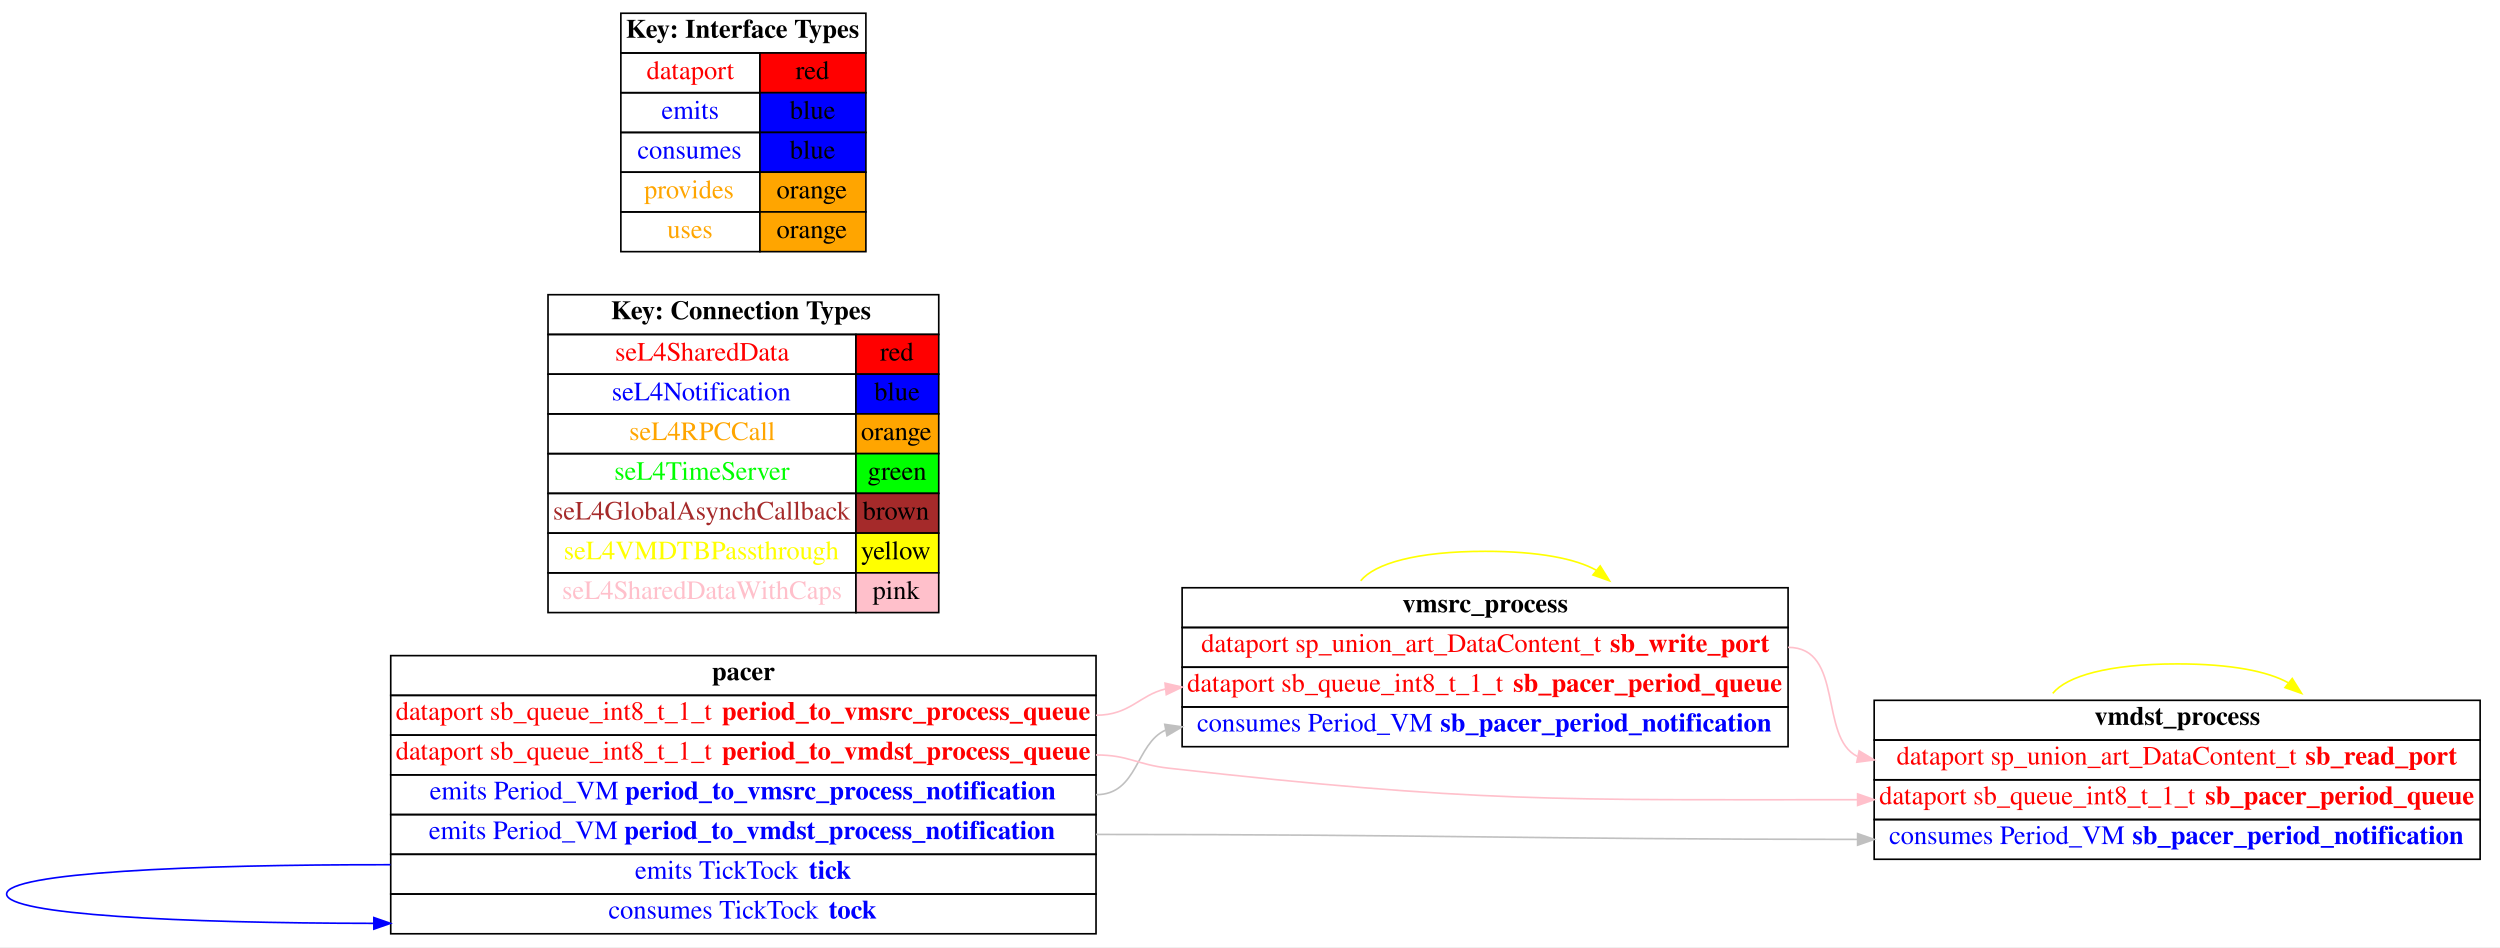
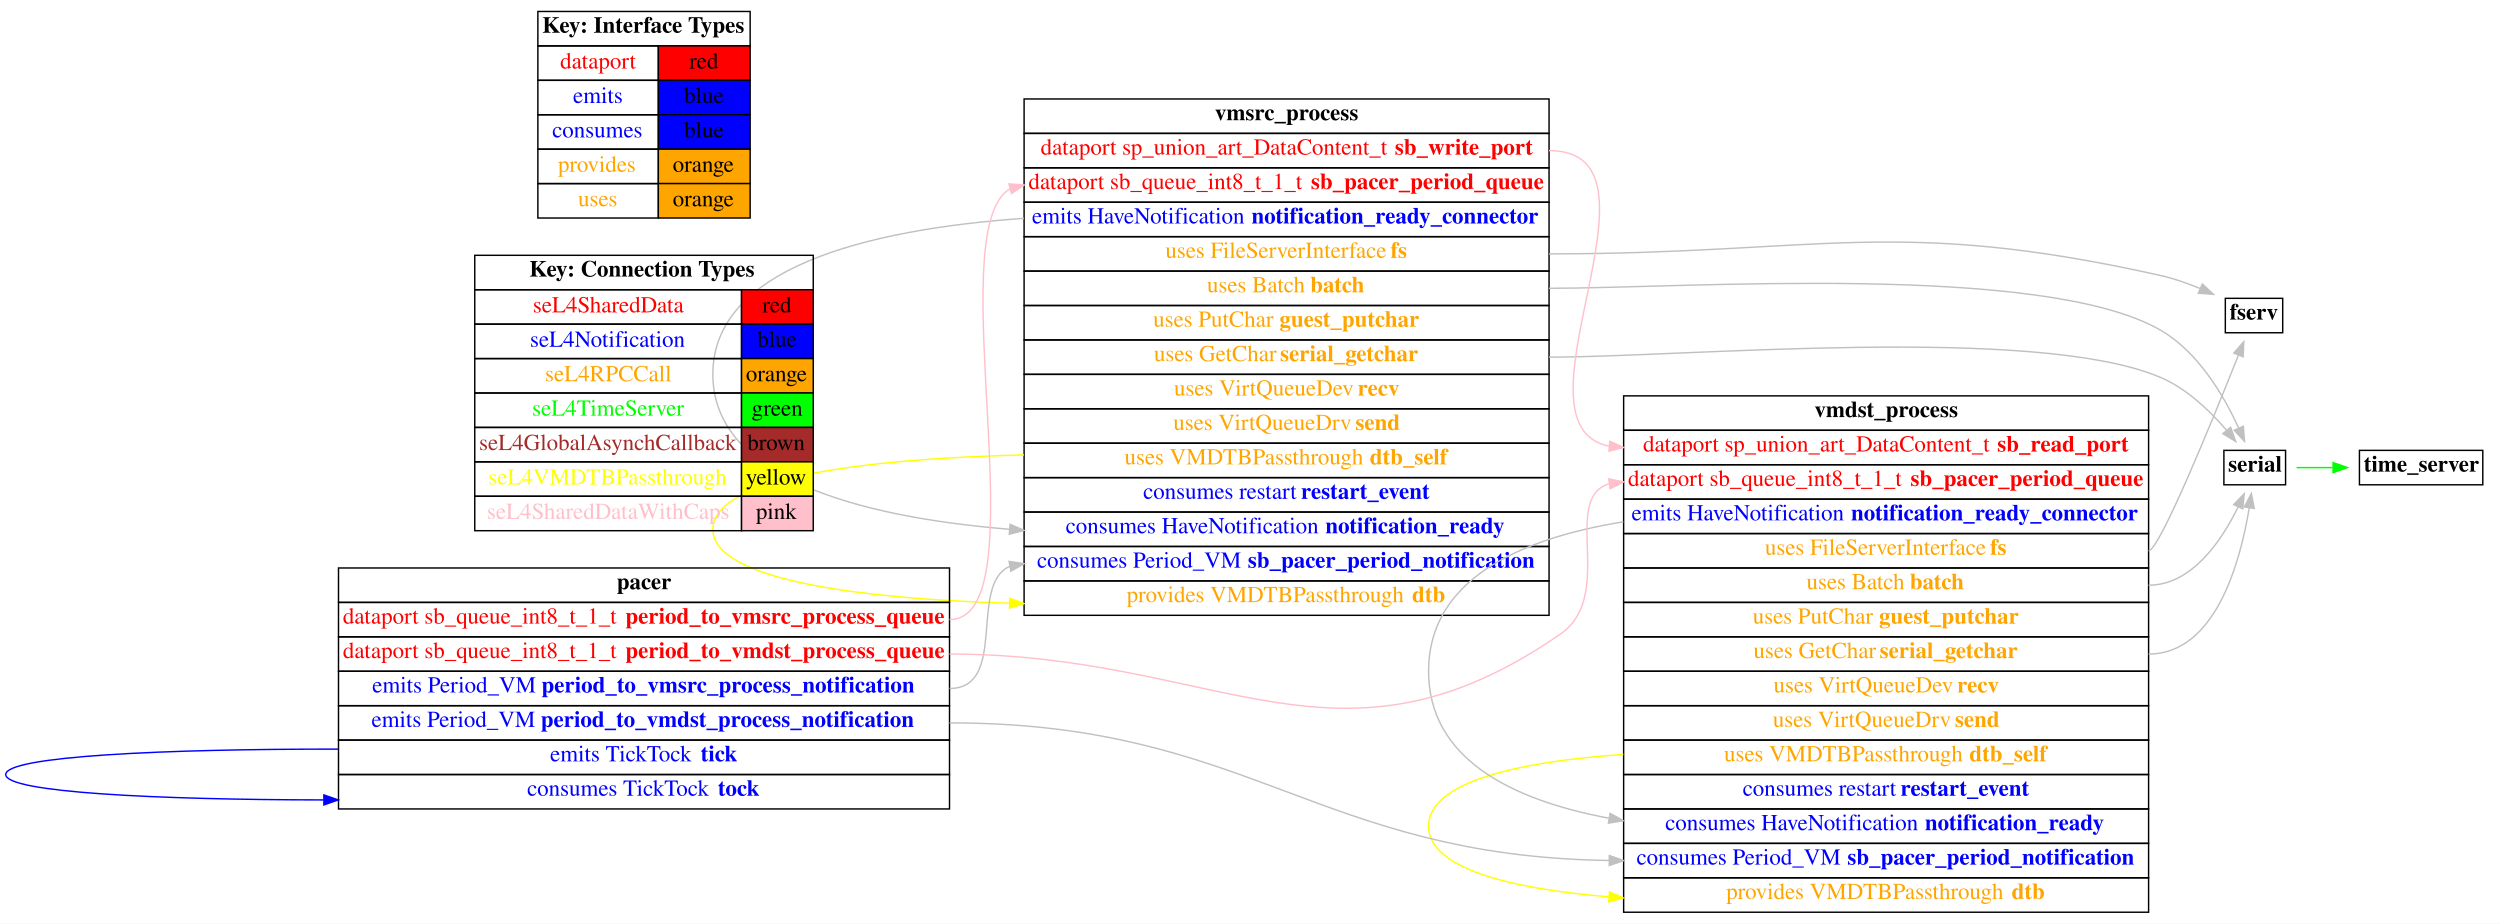
- <svg xmlns="http://www.w3.org/2000/svg" width="1510pt" height="572pt" viewBox="0.00 0.00 1510.00 572.00">
-   <g id="graph0" class="graph" transform="scale(1 1) rotate(0) translate(4 568)">
-     <polygon fill="#ffffff" stroke="transparent" points="-4,4 -4,-568 1506,-568 1506,4 -4,4" />
+ <svg xmlns="http://www.w3.org/2000/svg" width="1743pt" height="644pt" viewBox="0.00 0.00 1743.00 644.00">
+   <g id="graph0" class="graph" transform="scale(1 1) rotate(0) translate(4 640)">
+     <polygon fill="#ffffff" stroke="transparent" points="-4,4 -4,-640 1739,-640 1739,4 -4,4" />
    <g id="node1" class="node">
-       <polygon fill="none" stroke="#000000" points="710,-189 710,-213 1076,-213 1076,-189 710,-189" />
-       <text text-anchor="start" x="843" y="-198.2" font-family="Times,serif" font-weight="bold" font-size="16.00" fill="#000000">vmsrc_process</text>
-       <polygon fill="none" stroke="#000000" points="710,-165 710,-189 1076,-189 1076,-165 710,-165" />
-       <text text-anchor="start" x="721.5" y="-174.2" font-family="Times,serif" font-size="16.00" fill="#ff0000">dataport sp_union_art_DataContent_t </text>
-       <text text-anchor="start" x="968.5" y="-174.2" font-family="Times,serif" font-weight="bold" font-size="16.00" fill="#ff0000">sb_write_port</text>
-       <polygon fill="none" stroke="#000000" points="710,-141 710,-165 1076,-165 1076,-141 710,-141" />
-       <text text-anchor="start" x="713" y="-150.2" font-family="Times,serif" font-size="16.00" fill="#ff0000">dataport sb_queue_int8_t_1_t </text>
-       <text text-anchor="start" x="910" y="-150.2" font-family="Times,serif" font-weight="bold" font-size="16.00" fill="#ff0000">sb_pacer_period_queue</text>
-       <polygon fill="none" stroke="#000000" points="710,-117 710,-141 1076,-141 1076,-117 710,-117" />
-       <text text-anchor="start" x="719" y="-126.2" font-family="Times,serif" font-size="16.00" fill="#0000ff">consumes Period_VM </text>
-       <text text-anchor="start" x="866" y="-126.2" font-family="Times,serif" font-weight="bold" font-size="16.00" fill="#0000ff">sb_pacer_period_notification</text>
+       <polygon fill="none" stroke="#000000" points="710,-547 710,-571 1076,-571 1076,-547 710,-547" />
+       <text text-anchor="start" x="843" y="-556.2" font-family="Times,serif" font-weight="bold" font-size="16.00" fill="#000000">vmsrc_process</text>
+       <polygon fill="none" stroke="#000000" points="710,-523 710,-547 1076,-547 1076,-523 710,-523" />
+       <text text-anchor="start" x="721.5" y="-532.2" font-family="Times,serif" font-size="16.00" fill="#ff0000">dataport sp_union_art_DataContent_t </text>
+       <text text-anchor="start" x="968.5" y="-532.2" font-family="Times,serif" font-weight="bold" font-size="16.00" fill="#ff0000">sb_write_port</text>
+       <polygon fill="none" stroke="#000000" points="710,-499 710,-523 1076,-523 1076,-499 710,-499" />
+       <text text-anchor="start" x="713" y="-508.2" font-family="Times,serif" font-size="16.00" fill="#ff0000">dataport sb_queue_int8_t_1_t </text>
+       <text text-anchor="start" x="910" y="-508.2" font-family="Times,serif" font-weight="bold" font-size="16.00" fill="#ff0000">sb_pacer_period_queue</text>
+       <polygon fill="none" stroke="#000000" points="710,-475 710,-499 1076,-499 1076,-475 710,-475" />
+       <text text-anchor="start" x="715.5" y="-484.2" font-family="Times,serif" font-size="16.00" fill="#0000ff">emits HaveNotification </text>
+       <text text-anchor="start" x="868.5" y="-484.2" font-family="Times,serif" font-weight="bold" font-size="16.00" fill="#0000ff">notification_ready_connector</text>
+       <polygon fill="none" stroke="#000000" points="710,-451 710,-475 1076,-475 1076,-451 710,-451" />
+       <text text-anchor="start" x="808.5" y="-460.2" font-family="Times,serif" font-size="16.00" fill="#ffa500">uses FileServerInterface </text>
+       <text text-anchor="start" x="965.5" y="-460.2" font-family="Times,serif" font-weight="bold" font-size="16.00" fill="#ffa500">fs</text>
+       <polygon fill="none" stroke="#000000" points="710,-427 710,-451 1076,-451 1076,-427 710,-427" />
+       <text text-anchor="start" x="837.5" y="-436.2" font-family="Times,serif" font-size="16.00" fill="#ffa500">uses Batch </text>
+       <text text-anchor="start" x="909.5" y="-436.2" font-family="Times,serif" font-weight="bold" font-size="16.00" fill="#ffa500">batch</text>
+       <polygon fill="none" stroke="#000000" points="710,-403 710,-427 1076,-427 1076,-403 710,-403" />
+       <text text-anchor="start" x="800" y="-412.2" font-family="Times,serif" font-size="16.00" fill="#ffa500">uses PutChar </text>
+       <text text-anchor="start" x="888" y="-412.2" font-family="Times,serif" font-weight="bold" font-size="16.00" fill="#ffa500">guest_putchar</text>
+       <polygon fill="none" stroke="#000000" points="710,-379 710,-403 1076,-403 1076,-379 710,-379" />
+       <text text-anchor="start" x="800.5" y="-388.2" font-family="Times,serif" font-size="16.00" fill="#ffa500">uses GetChar </text>
+       <text text-anchor="start" x="888.5" y="-388.2" font-family="Times,serif" font-weight="bold" font-size="16.00" fill="#ffa500">serial_getchar</text>
+       <polygon fill="none" stroke="#000000" points="710,-355 710,-379 1076,-379 1076,-355 710,-355" />
+       <text text-anchor="start" x="814.5" y="-364.2" font-family="Times,serif" font-size="16.00" fill="#ffa500">uses VirtQueueDev </text>
+       <text text-anchor="start" x="942.5" y="-364.2" font-family="Times,serif" font-weight="bold" font-size="16.00" fill="#ffa500">recv</text>
+       <polygon fill="none" stroke="#000000" points="710,-331 710,-355 1076,-355 1076,-331 710,-331" />
+       <text text-anchor="start" x="814" y="-340.2" font-family="Times,serif" font-size="16.00" fill="#ffa500">uses VirtQueueDrv </text>
+       <text text-anchor="start" x="941" y="-340.2" font-family="Times,serif" font-weight="bold" font-size="16.00" fill="#ffa500">send</text>
+       <polygon fill="none" stroke="#000000" points="710,-307 710,-331 1076,-331 1076,-307 710,-307" />
+       <text text-anchor="start" x="780" y="-316.2" font-family="Times,serif" font-size="16.00" fill="#ffa500">uses VMDTBPassthrough </text>
+       <text text-anchor="start" x="951" y="-316.2" font-family="Times,serif" font-weight="bold" font-size="16.00" fill="#ffa500">dtb_self</text>
+       <polygon fill="none" stroke="#000000" points="710,-283 710,-307 1076,-307 1076,-283 710,-283" />
+       <text text-anchor="start" x="793" y="-292.2" font-family="Times,serif" font-size="16.00" fill="#0000ff">consumes restart </text>
+       <text text-anchor="start" x="903" y="-292.2" font-family="Times,serif" font-weight="bold" font-size="16.00" fill="#0000ff">restart_event</text>
+       <polygon fill="none" stroke="#000000" points="710,-259 710,-283 1076,-283 1076,-259 710,-259" />
+       <text text-anchor="start" x="739" y="-268.2" font-family="Times,serif" font-size="16.00" fill="#0000ff">consumes HaveNotification </text>
+       <text text-anchor="start" x="920" y="-268.2" font-family="Times,serif" font-weight="bold" font-size="16.00" fill="#0000ff">notification_ready</text>
+       <polygon fill="none" stroke="#000000" points="710,-235 710,-259 1076,-259 1076,-235 710,-235" />
+       <text text-anchor="start" x="719" y="-244.2" font-family="Times,serif" font-size="16.00" fill="#0000ff">consumes Period_VM </text>
+       <text text-anchor="start" x="866" y="-244.2" font-family="Times,serif" font-weight="bold" font-size="16.00" fill="#0000ff">sb_pacer_period_notification</text>
+       <polygon fill="none" stroke="#000000" points="710,-211 710,-235 1076,-235 1076,-211 710,-211" />
+       <text text-anchor="start" x="781.5" y="-220.2" font-family="Times,serif" font-size="16.00" fill="#ffa500">provides VMDTBPassthrough </text>
+       <text text-anchor="start" x="980.5" y="-220.2" font-family="Times,serif" font-weight="bold" font-size="16.00" fill="#ffa500">dtb</text>
    </g>
    <g id="conn1" class="edge">
-       <path fill="none" stroke="#ffff00" d="M817.859,-217.202C826.316,-227.592 851.363,-235 893,-235 925.529,-235 947.932,-230.478 960.21,-223.546" />
-       <polygon fill="#ffff00" stroke="#ffff00" points="962.518,-226.182 968.141,-217.202 958.146,-220.715 962.518,-226.182" />
+       <path fill="none" stroke="#ffff00" d="M709.92,-322.848C598.473,-320.151 493,-306.848 493,-271 493,-236.238 592.183,-222.676 699.817,-219.426" />
+       <polygon fill="#ffff00" stroke="#ffff00" points="700.019,-222.922 709.92,-219.152 699.828,-215.925 700.019,-222.922" />
+     </g>
+     <g id="notify_ready_vmsrc_process" class="edge">
+       <path fill="none" stroke="#c0c0c0" d="M709.92,-487.782C598.473,-479.888 493,-452.582 493,-379 493,-307.646 592.183,-279.808 699.817,-270.989" />
+       <polygon fill="#c0c0c0" stroke="#c0c0c0" points="700.215,-274.469 709.92,-270.218 699.682,-267.489 700.215,-274.469" />
    </g>
    <g id="node2" class="node">
-       <polygon fill="none" stroke="#000000" points="1128,-121 1128,-145 1494,-145 1494,-121 1128,-121" />
-       <text text-anchor="start" x="1261" y="-130.2" font-family="Times,serif" font-weight="bold" font-size="16.00" fill="#000000">vmdst_process</text>
-       <polygon fill="none" stroke="#000000" points="1128,-97 1128,-121 1494,-121 1494,-97 1128,-97" />
-       <text text-anchor="start" x="1141.5" y="-106.2" font-family="Times,serif" font-size="16.00" fill="#ff0000">dataport sp_union_art_DataContent_t </text>
-       <text text-anchor="start" x="1388.5" y="-106.2" font-family="Times,serif" font-weight="bold" font-size="16.00" fill="#ff0000">sb_read_port</text>
-       <polygon fill="none" stroke="#000000" points="1128,-73 1128,-97 1494,-97 1494,-73 1128,-73" />
-       <text text-anchor="start" x="1131" y="-82.2" font-family="Times,serif" font-size="16.00" fill="#ff0000">dataport sb_queue_int8_t_1_t </text>
-       <text text-anchor="start" x="1328" y="-82.2" font-family="Times,serif" font-weight="bold" font-size="16.00" fill="#ff0000">sb_pacer_period_queue</text>
-       <polygon fill="none" stroke="#000000" points="1128,-49 1128,-73 1494,-73 1494,-49 1128,-49" />
-       <text text-anchor="start" x="1137" y="-58.2" font-family="Times,serif" font-size="16.00" fill="#0000ff">consumes Period_VM </text>
-       <text text-anchor="start" x="1284" y="-58.2" font-family="Times,serif" font-weight="bold" font-size="16.00" fill="#0000ff">sb_pacer_period_notification</text>
+       <polygon fill="none" stroke="#000000" points="1547.5,-408 1547.5,-432 1587.5,-432 1587.5,-408 1547.5,-408" />
+       <text text-anchor="start" x="1550.5" y="-417.2" font-family="Times,serif" font-weight="bold" font-size="16.00" fill="#000000">fserv</text>
+     </g>
+     <g id="fsvmsrc_process" class="edge">
+       <path fill="none" stroke="#c0c0c0" d="M1076,-463C1265.451,-463 1317.098,-489.267 1502,-448 1511.307,-445.923 1520.95,-442.557 1529.882,-438.866" />
+       <polygon fill="#c0c0c0" stroke="#c0c0c0" points="1531.48,-441.988 1539.246,-434.781 1528.681,-435.572 1531.48,-441.988" />
+     </g>
+     <g id="node3" class="node">
+       <polygon fill="none" stroke="#000000" points="1546.5,-302 1546.5,-326 1589.5,-326 1589.5,-302 1546.5,-302" />
+       <text text-anchor="start" x="1549.5" y="-311.2" font-family="Times,serif" font-weight="bold" font-size="16.00" fill="#000000">serial</text>
+     </g>
+     <g id="serial_vmsrc_process" class="edge">
+       <path fill="none" stroke="#c0c0c0" d="M1076,-439C1170.886,-439 1419.657,-457.148 1502,-410 1528.387,-394.892 1546.405,-364.304 1556.764,-341.697" />
+       <polygon fill="#c0c0c0" stroke="#c0c0c0" points="1560.088,-342.827 1560.861,-332.261 1553.668,-340.039 1560.088,-342.827" />
+     </g>
+     <g id="serial_input_vmsrc_process" class="edge">
+       <path fill="none" stroke="#c0c0c0" d="M1076,-391C1170.718,-391 1414.737,-413.832 1502,-377 1520.47,-369.204 1536.741,-353.627 1548.446,-339.913" />
+       <polygon fill="#c0c0c0" stroke="#c0c0c0" points="1551.188,-342.09 1554.793,-332.127 1545.762,-337.667 1551.188,-342.09" />
+     </g>
+     <g id="node5" class="node">
+       <polygon fill="none" stroke="#000000" points="1128,-340 1128,-364 1494,-364 1494,-340 1128,-340" />
+       <text text-anchor="start" x="1261" y="-349.2" font-family="Times,serif" font-weight="bold" font-size="16.00" fill="#000000">vmdst_process</text>
+       <polygon fill="none" stroke="#000000" points="1128,-316 1128,-340 1494,-340 1494,-316 1128,-316" />
+       <text text-anchor="start" x="1141.5" y="-325.2" font-family="Times,serif" font-size="16.00" fill="#ff0000">dataport sp_union_art_DataContent_t </text>
+       <text text-anchor="start" x="1388.5" y="-325.2" font-family="Times,serif" font-weight="bold" font-size="16.00" fill="#ff0000">sb_read_port</text>
+       <polygon fill="none" stroke="#000000" points="1128,-292 1128,-316 1494,-316 1494,-292 1128,-292" />
+       <text text-anchor="start" x="1131" y="-301.2" font-family="Times,serif" font-size="16.00" fill="#ff0000">dataport sb_queue_int8_t_1_t </text>
+       <text text-anchor="start" x="1328" y="-301.2" font-family="Times,serif" font-weight="bold" font-size="16.00" fill="#ff0000">sb_pacer_period_queue</text>
+       <polygon fill="none" stroke="#000000" points="1128,-268 1128,-292 1494,-292 1494,-268 1128,-268" />
+       <text text-anchor="start" x="1133.5" y="-277.2" font-family="Times,serif" font-size="16.00" fill="#0000ff">emits HaveNotification </text>
+       <text text-anchor="start" x="1286.5" y="-277.2" font-family="Times,serif" font-weight="bold" font-size="16.00" fill="#0000ff">notification_ready_connector</text>
+       <polygon fill="none" stroke="#000000" points="1128,-244 1128,-268 1494,-268 1494,-244 1128,-244" />
+       <text text-anchor="start" x="1226.5" y="-253.2" font-family="Times,serif" font-size="16.00" fill="#ffa500">uses FileServerInterface </text>
+       <text text-anchor="start" x="1383.5" y="-253.2" font-family="Times,serif" font-weight="bold" font-size="16.00" fill="#ffa500">fs</text>
+       <polygon fill="none" stroke="#000000" points="1128,-220 1128,-244 1494,-244 1494,-220 1128,-220" />
+       <text text-anchor="start" x="1255.5" y="-229.2" font-family="Times,serif" font-size="16.00" fill="#ffa500">uses Batch </text>
+       <text text-anchor="start" x="1327.5" y="-229.2" font-family="Times,serif" font-weight="bold" font-size="16.00" fill="#ffa500">batch</text>
+       <polygon fill="none" stroke="#000000" points="1128,-196 1128,-220 1494,-220 1494,-196 1128,-196" />
+       <text text-anchor="start" x="1218" y="-205.2" font-family="Times,serif" font-size="16.00" fill="#ffa500">uses PutChar </text>
+       <text text-anchor="start" x="1306" y="-205.2" font-family="Times,serif" font-weight="bold" font-size="16.00" fill="#ffa500">guest_putchar</text>
+       <polygon fill="none" stroke="#000000" points="1128,-172 1128,-196 1494,-196 1494,-172 1128,-172" />
+       <text text-anchor="start" x="1218.5" y="-181.2" font-family="Times,serif" font-size="16.00" fill="#ffa500">uses GetChar </text>
+       <text text-anchor="start" x="1306.5" y="-181.2" font-family="Times,serif" font-weight="bold" font-size="16.00" fill="#ffa500">serial_getchar</text>
+       <polygon fill="none" stroke="#000000" points="1128,-148 1128,-172 1494,-172 1494,-148 1128,-148" />
+       <text text-anchor="start" x="1232.5" y="-157.2" font-family="Times,serif" font-size="16.00" fill="#ffa500">uses VirtQueueDev </text>
+       <text text-anchor="start" x="1360.5" y="-157.2" font-family="Times,serif" font-weight="bold" font-size="16.00" fill="#ffa500">recv</text>
+       <polygon fill="none" stroke="#000000" points="1128,-124 1128,-148 1494,-148 1494,-124 1128,-124" />
+       <text text-anchor="start" x="1232" y="-133.2" font-family="Times,serif" font-size="16.00" fill="#ffa500">uses VirtQueueDrv </text>
+       <text text-anchor="start" x="1359" y="-133.2" font-family="Times,serif" font-weight="bold" font-size="16.00" fill="#ffa500">send</text>
+       <polygon fill="none" stroke="#000000" points="1128,-100 1128,-124 1494,-124 1494,-100 1128,-100" />
+       <text text-anchor="start" x="1198" y="-109.2" font-family="Times,serif" font-size="16.00" fill="#ffa500">uses VMDTBPassthrough </text>
+       <text text-anchor="start" x="1369" y="-109.2" font-family="Times,serif" font-weight="bold" font-size="16.00" fill="#ffa500">dtb_self</text>
+       <polygon fill="none" stroke="#000000" points="1128,-76 1128,-100 1494,-100 1494,-76 1128,-76" />
+       <text text-anchor="start" x="1211" y="-85.2" font-family="Times,serif" font-size="16.00" fill="#0000ff">consumes restart </text>
+       <text text-anchor="start" x="1321" y="-85.2" font-family="Times,serif" font-weight="bold" font-size="16.00" fill="#0000ff">restart_event</text>
+       <polygon fill="none" stroke="#000000" points="1128,-52 1128,-76 1494,-76 1494,-52 1128,-52" />
+       <text text-anchor="start" x="1157" y="-61.2" font-family="Times,serif" font-size="16.00" fill="#0000ff">consumes HaveNotification </text>
+       <text text-anchor="start" x="1338" y="-61.2" font-family="Times,serif" font-weight="bold" font-size="16.00" fill="#0000ff">notification_ready</text>
+       <polygon fill="none" stroke="#000000" points="1128,-28 1128,-52 1494,-52 1494,-28 1128,-28" />
+       <text text-anchor="start" x="1137" y="-37.2" font-family="Times,serif" font-size="16.00" fill="#0000ff">consumes Period_VM </text>
+       <text text-anchor="start" x="1284" y="-37.2" font-family="Times,serif" font-weight="bold" font-size="16.00" fill="#0000ff">sb_pacer_period_notification</text>
+       <polygon fill="none" stroke="#000000" points="1128,-4 1128,-28 1494,-28 1494,-4 1128,-4" />
+       <text text-anchor="start" x="1199.5" y="-13.2" font-family="Times,serif" font-size="16.00" fill="#ffa500">provides VMDTBPassthrough </text>
+       <text text-anchor="start" x="1398.5" y="-13.2" font-family="Times,serif" font-weight="bold" font-size="16.00" fill="#ffa500">dtb</text>
    </g>
    <g id="conn3" class="edge">
-       <path fill="none" stroke="#ffc0cb" d="M1076,-177C1110.033,-177 1094.345,-122.587 1117.89,-111.11" />
-       <polygon fill="#ffc0cb" stroke="#ffc0cb" points="1118.926,-114.469 1128,-109 1117.496,-107.617 1118.926,-114.469" />
+       <path fill="none" stroke="#ffc0cb" d="M1076,-535C1167.153,-535 1043.546,-343.856 1117.921,-328.923" />
+       <polygon fill="#ffc0cb" stroke="#ffc0cb" points="1118.361,-332.397 1128,-328 1117.723,-325.426 1118.361,-332.397" />
+     </g>
+     <g id="node4" class="node">
+       <polygon fill="none" stroke="#000000" points="1641,-302 1641,-326 1727,-326 1727,-302 1641,-302" />
+       <text text-anchor="start" x="1644" y="-311.2" font-family="Times,serif" font-weight="bold" font-size="16.00" fill="#000000">time_server</text>
+     </g>
+     <g id="serialserver_timer" class="edge">
+       <path fill="none" stroke="#00ff00" d="M1597.199,-314C1604.952,-314 1613.601,-314 1622.353,-314" />
+       <polygon fill="#00ff00" stroke="#00ff00" points="1622.626,-317.5 1632.626,-314 1622.626,-310.5 1622.626,-317.5" />
+     </g>
+     <g id="fsvmdst_process" class="edge">
+       <path fill="none" stroke="#c0c0c0" d="M1494,-256C1501.376,-256 1537.968,-345.506 1556.583,-392.271" />
+       <polygon fill="#c0c0c0" stroke="#c0c0c0" points="1553.431,-393.817 1560.371,-401.822 1559.938,-391.237 1553.431,-393.817" />
+     </g>
+     <g id="serial_vmdst_process" class="edge">
+       <path fill="none" stroke="#c0c0c0" d="M1494,-232C1523.909,-232 1544.712,-262.624 1556.368,-286.442" />
+       <polygon fill="#c0c0c0" stroke="#c0c0c0" points="1553.312,-288.174 1560.665,-295.801 1559.674,-285.253 1553.312,-288.174" />
+     </g>
+     <g id="serial_input_vmdst_process" class="edge">
+       <path fill="none" stroke="#c0c0c0" d="M1494,-184C1540.45,-184 1557.883,-247.669 1564.164,-285.892" />
+       <polygon fill="#c0c0c0" stroke="#c0c0c0" points="1560.723,-286.547 1565.655,-295.924 1567.647,-285.518 1560.723,-286.547" />
    </g>
    <g id="conn2" class="edge">
-       <path fill="none" stroke="#ffff00" d="M1235.859,-149.202C1244.316,-159.592 1269.363,-167 1311,-167 1343.529,-167 1365.932,-162.478 1378.209,-155.546" />
-       <polygon fill="#ffff00" stroke="#ffff00" points="1380.518,-158.182 1386.141,-149.202 1376.146,-152.715 1380.518,-158.182" />
-     </g>
-     <g id="node3" class="node">
+       <path fill="none" stroke="#ffff00" d="M1127.826,-114.036C1054.023,-108.941 992,-94.782 992,-64 992,-34.661 1048.344,-20.423 1117.53,-14.741" />
+       <polygon fill="#ffff00" stroke="#ffff00" points="1118.118,-18.207 1127.826,-13.964 1117.591,-11.227 1118.118,-18.207" />
+     </g>
+     <g id="notify_ready_vmdst_process" class="edge">
+       <path fill="none" stroke="#c0c0c0" d="M1127.826,-276.197C1054.023,-264.247 992,-235.185 992,-172 992,-111.654 1048.575,-82.433 1117.956,-69.519" />
+       <polygon fill="#c0c0c0" stroke="#c0c0c0" points="1118.573,-72.964 1127.826,-67.803 1117.374,-66.067 1118.573,-72.964" />
+     </g>
+     <g id="node6" class="node">
+       <polygon fill="none" stroke="#000000" points="232,-220 232,-244 658,-244 658,-220 232,-220" />
+       <text text-anchor="start" x="426" y="-229.2" font-family="Times,serif" font-weight="bold" font-size="16.00" fill="#000000">pacer</text>
+       <polygon fill="none" stroke="#000000" points="232,-196 232,-220 658,-220 658,-196 232,-196" />
+       <text text-anchor="start" x="235" y="-205.2" font-family="Times,serif" font-size="16.00" fill="#ff0000">dataport sb_queue_int8_t_1_t </text>
+       <text text-anchor="start" x="432" y="-205.2" font-family="Times,serif" font-weight="bold" font-size="16.00" fill="#ff0000">period_to_vmsrc_process_queue</text>
+       <polygon fill="none" stroke="#000000" points="232,-172 232,-196 658,-196 658,-172 232,-172" />
+       <text text-anchor="start" x="235" y="-181.2" font-family="Times,serif" font-size="16.00" fill="#ff0000">dataport sb_queue_int8_t_1_t </text>
+       <text text-anchor="start" x="432" y="-181.2" font-family="Times,serif" font-weight="bold" font-size="16.00" fill="#ff0000">period_to_vmdst_process_queue</text>
      <polygon fill="none" stroke="#000000" points="232,-148 232,-172 658,-172 658,-148 232,-148" />
-       <text text-anchor="start" x="426" y="-157.2" font-family="Times,serif" font-weight="bold" font-size="16.00" fill="#000000">pacer</text>
+       <text text-anchor="start" x="255.5" y="-157.2" font-family="Times,serif" font-size="16.00" fill="#0000ff">emits Period_VM </text>
+       <text text-anchor="start" x="373.5" y="-157.2" font-family="Times,serif" font-weight="bold" font-size="16.00" fill="#0000ff">period_to_vmsrc_process_notification</text>
      <polygon fill="none" stroke="#000000" points="232,-124 232,-148 658,-148 658,-124 232,-124" />
-       <text text-anchor="start" x="235" y="-133.2" font-family="Times,serif" font-size="16.00" fill="#ff0000">dataport sb_queue_int8_t_1_t </text>
-       <text text-anchor="start" x="432" y="-133.2" font-family="Times,serif" font-weight="bold" font-size="16.00" fill="#ff0000">period_to_vmsrc_process_queue</text>
+       <text text-anchor="start" x="255" y="-133.2" font-family="Times,serif" font-size="16.00" fill="#0000ff">emits Period_VM </text>
+       <text text-anchor="start" x="373" y="-133.2" font-family="Times,serif" font-weight="bold" font-size="16.00" fill="#0000ff">period_to_vmdst_process_notification</text>
      <polygon fill="none" stroke="#000000" points="232,-100 232,-124 658,-124 658,-100 232,-100" />
-       <text text-anchor="start" x="235" y="-109.2" font-family="Times,serif" font-size="16.00" fill="#ff0000">dataport sb_queue_int8_t_1_t </text>
-       <text text-anchor="start" x="432" y="-109.2" font-family="Times,serif" font-weight="bold" font-size="16.00" fill="#ff0000">period_to_vmdst_process_queue</text>
+       <text text-anchor="start" x="379.5" y="-109.2" font-family="Times,serif" font-size="16.00" fill="#0000ff">emits TickTock </text>
+       <text text-anchor="start" x="484.5" y="-109.2" font-family="Times,serif" font-weight="bold" font-size="16.00" fill="#0000ff">tick</text>
      <polygon fill="none" stroke="#000000" points="232,-76 232,-100 658,-100 658,-76 232,-76" />
-       <text text-anchor="start" x="255.5" y="-85.2" font-family="Times,serif" font-size="16.00" fill="#0000ff">emits Period_VM </text>
-       <text text-anchor="start" x="373.5" y="-85.2" font-family="Times,serif" font-weight="bold" font-size="16.00" fill="#0000ff">period_to_vmsrc_process_notification</text>
-       <polygon fill="none" stroke="#000000" points="232,-52 232,-76 658,-76 658,-52 232,-52" />
-       <text text-anchor="start" x="255" y="-61.2" font-family="Times,serif" font-size="16.00" fill="#0000ff">emits Period_VM </text>
-       <text text-anchor="start" x="373" y="-61.2" font-family="Times,serif" font-weight="bold" font-size="16.00" fill="#0000ff">period_to_vmdst_process_notification</text>
-       <polygon fill="none" stroke="#000000" points="232,-28 232,-52 658,-52 658,-28 232,-28" />
-       <text text-anchor="start" x="379.5" y="-37.2" font-family="Times,serif" font-size="16.00" fill="#0000ff">emits TickTock </text>
-       <text text-anchor="start" x="484.5" y="-37.2" font-family="Times,serif" font-weight="bold" font-size="16.00" fill="#0000ff">tick</text>
-       <polygon fill="none" stroke="#000000" points="232,-4 232,-28 658,-28 658,-4 232,-4" />
-       <text text-anchor="start" x="363.5" y="-13.2" font-family="Times,serif" font-size="16.00" fill="#0000ff">consumes TickTock </text>
-       <text text-anchor="start" x="496.5" y="-13.2" font-family="Times,serif" font-weight="bold" font-size="16.00" fill="#0000ff">tock</text>
+       <text text-anchor="start" x="363.5" y="-85.2" font-family="Times,serif" font-size="16.00" fill="#0000ff">consumes TickTock </text>
+       <text text-anchor="start" x="496.5" y="-85.2" font-family="Times,serif" font-weight="bold" font-size="16.00" fill="#0000ff">tock</text>
    </g>
    <g id="conn5" class="edge">
-       <path fill="none" stroke="#c0c0c0" d="M658,-88C683.522,-88 681.752,-118.833 700.024,-127.022" />
-       <polygon fill="#c0c0c0" stroke="#c0c0c0" points="699.51,-130.489 710,-129 700.871,-123.622 699.51,-130.489" />
+       <path fill="none" stroke="#c0c0c0" d="M658,-160C699.176,-160 670.886,-232.689 700.123,-245.183" />
+       <polygon fill="#c0c0c0" stroke="#c0c0c0" points="699.532,-248.633 710,-247 700.798,-241.748 699.532,-248.633" />
    </g>
    <g id="conn6" class="edge">
-       <path fill="none" stroke="#ffc0cb" d="M658,-136C678.516,-136 684.121,-148.102 699.977,-151.885" />
-       <polygon fill="#ffc0cb" stroke="#ffc0cb" points="699.674,-155.372 710,-153 700.448,-148.415 699.674,-155.372" />
+       <path fill="none" stroke="#ffc0cb" d="M658,-208C722.582,-208 650.482,-478.766 700.114,-508.38" />
+       <polygon fill="#ffc0cb" stroke="#ffc0cb" points="699.437,-511.822 710,-511 701.23,-505.055 699.437,-511.822" />
    </g>
    <g id="conn7" class="edge">
-       <path fill="none" stroke="#c0c0c0" d="M658,-64C863.425,-64 917.33,-61.099 1117.724,-61.002" />
-       <polygon fill="#c0c0c0" stroke="#c0c0c0" points="1118.001,-64.502 1128,-61 1117.999,-57.502 1118.001,-64.502" />
+       <path fill="none" stroke="#c0c0c0" d="M658,-136C867.766,-136 913.349,-43.069 1117.824,-40.074" />
+       <polygon fill="#c0c0c0" stroke="#c0c0c0" points="1118.026,-43.573 1128,-40 1117.975,-36.573 1118.026,-43.573" />
    </g>
    <g id="conn8" class="edge">
-       <path fill="none" stroke="#ffc0cb" d="M658,-112C677.876,-112 682.249,-106.226 702,-104 886.927,-83.161 936.693,-84.927 1117.865,-84.998" />
-       <polygon fill="#ffc0cb" stroke="#ffc0cb" points="1117.999,-88.498 1128,-85 1118.001,-81.498 1117.999,-88.498" />
+       <path fill="none" stroke="#ffc0cb" d="M658,-184C847.436,-184 928.199,-90.241 1084,-198 1122.674,-224.749 1084.087,-292.264 1117.784,-302.65" />
+       <polygon fill="#ffc0cb" stroke="#ffc0cb" points="1117.628,-306.16 1128,-304 1118.545,-299.22 1117.628,-306.16" />
    </g>
    <g id="conn4" class="edge">
-       <path fill="none" stroke="#0000ff" d="M231.808,-45.71C111.403,-45.852 0,-40.869 0,-28 0,-15.496 105.182,-10.437 221.602,-10.29" />
-       <polygon fill="#0000ff" stroke="#0000ff" points="221.808,-13.791 231.808,-10.29 221.808,-6.791 221.808,-13.791" />
-     </g>
-     <g id="node4" class="node">
-       <polygon fill="none" stroke="#000000" points="327,-366 327,-390 563,-390 563,-366 327,-366" />
-       <text text-anchor="start" x="365" y="-375.2" font-family="Times,serif" font-weight="bold" font-size="16.00" fill="#000000">Key: Connection Types</text>
+       <path fill="none" stroke="#0000ff" d="M231.808,-117.71C111.403,-117.852 0,-112.869 0,-100 0,-87.496 105.182,-82.437 221.602,-82.29" />
+       <polygon fill="#0000ff" stroke="#0000ff" points="221.808,-85.791 231.808,-82.29 221.808,-78.791 221.808,-85.791" />
+     </g>
+     <g id="node7" class="node">
+       <polygon fill="none" stroke="#000000" points="327,-438 327,-462 563,-462 563,-438 327,-438" />
+       <text text-anchor="start" x="365" y="-447.2" font-family="Times,serif" font-weight="bold" font-size="16.00" fill="#000000">Key: Connection Types</text>
+       <polygon fill="none" stroke="#000000" points="327,-414 327,-438 513,-438 513,-414 327,-414" />
+       <text text-anchor="start" x="367.5" y="-422.2" font-family="Times,serif" font-size="16.00" fill="#ff0000">seL4SharedData</text>
+       <polygon fill="#ff0000" stroke="transparent" points="513,-414 513,-438 563,-438 563,-414 513,-414" />
+       <polygon fill="none" stroke="#000000" points="513,-414 513,-438 563,-438 563,-414 513,-414" />
+       <text text-anchor="start" x="527.5" y="-422.2" font-family="Times,serif" font-size="16.00" fill="#000000">red</text>
+       <polygon fill="none" stroke="#000000" points="327,-390 327,-414 513,-414 513,-390 327,-390" />
+       <text text-anchor="start" x="365.5" y="-398.2" font-family="Times,serif" font-size="16.00" fill="#0000ff">seL4Notification</text>
+       <polygon fill="#0000ff" stroke="transparent" points="513,-390 513,-414 563,-414 563,-390 513,-390" />
+       <polygon fill="none" stroke="#000000" points="513,-390 513,-414 563,-414 563,-390 513,-390" />
+       <text text-anchor="start" x="524" y="-398.2" font-family="Times,serif" font-size="16.00" fill="#000000">blue</text>
+       <polygon fill="none" stroke="#000000" points="327,-366 327,-390 513,-390 513,-366 327,-366" />
+       <text text-anchor="start" x="376" y="-374.2" font-family="Times,serif" font-size="16.00" fill="#ffa500">seL4RPCCall</text>
+       <polygon fill="#ffa500" stroke="transparent" points="513,-366 513,-390 563,-390 563,-366 513,-366" />
+       <polygon fill="none" stroke="#000000" points="513,-366 513,-390 563,-390 563,-366 513,-366" />
+       <text text-anchor="start" x="516" y="-374.2" font-family="Times,serif" font-size="16.00" fill="#000000">orange</text>
      <polygon fill="none" stroke="#000000" points="327,-342 327,-366 513,-366 513,-342 327,-342" />
-       <text text-anchor="start" x="367.5" y="-350.2" font-family="Times,serif" font-size="16.00" fill="#ff0000">seL4SharedData</text>
-       <polygon fill="#ff0000" stroke="transparent" points="513,-342 513,-366 563,-366 563,-342 513,-342" />
+       <text text-anchor="start" x="367" y="-350.2" font-family="Times,serif" font-size="16.00" fill="#00ff00">seL4TimeServer</text>
+       <polygon fill="#00ff00" stroke="transparent" points="513,-342 513,-366 563,-366 563,-342 513,-342" />
      <polygon fill="none" stroke="#000000" points="513,-342 513,-366 563,-366 563,-342 513,-342" />
-       <text text-anchor="start" x="527.5" y="-350.2" font-family="Times,serif" font-size="16.00" fill="#000000">red</text>
+       <text text-anchor="start" x="520" y="-350.2" font-family="Times,serif" font-size="16.00" fill="#000000">green</text>
      <polygon fill="none" stroke="#000000" points="327,-318 327,-342 513,-342 513,-318 327,-318" />
-       <text text-anchor="start" x="365.5" y="-326.2" font-family="Times,serif" font-size="16.00" fill="#0000ff">seL4Notification</text>
-       <polygon fill="#0000ff" stroke="transparent" points="513,-318 513,-342 563,-342 563,-318 513,-318" />
+       <text text-anchor="start" x="330" y="-326.2" font-family="Times,serif" font-size="16.00" fill="#a52a2a">seL4GlobalAsynchCallback</text>
+       <polygon fill="#a52a2a" stroke="transparent" points="513,-318 513,-342 563,-342 563,-318 513,-318" />
      <polygon fill="none" stroke="#000000" points="513,-318 513,-342 563,-342 563,-318 513,-318" />
-       <text text-anchor="start" x="524" y="-326.2" font-family="Times,serif" font-size="16.00" fill="#000000">blue</text>
+       <text text-anchor="start" x="517" y="-326.2" font-family="Times,serif" font-size="16.00" fill="#000000">brown</text>
      <polygon fill="none" stroke="#000000" points="327,-294 327,-318 513,-318 513,-294 327,-294" />
-       <text text-anchor="start" x="376" y="-302.2" font-family="Times,serif" font-size="16.00" fill="#ffa500">seL4RPCCall</text>
-       <polygon fill="#ffa500" stroke="transparent" points="513,-294 513,-318 563,-318 563,-294 513,-294" />
+       <text text-anchor="start" x="336.5" y="-302.2" font-family="Times,serif" font-size="16.00" fill="#ffff00">seL4VMDTBPassthrough</text>
+       <polygon fill="#ffff00" stroke="transparent" points="513,-294 513,-318 563,-318 563,-294 513,-294" />
      <polygon fill="none" stroke="#000000" points="513,-294 513,-318 563,-318 563,-294 513,-294" />
-       <text text-anchor="start" x="516" y="-302.2" font-family="Times,serif" font-size="16.00" fill="#000000">orange</text>
+       <text text-anchor="start" x="516" y="-302.2" font-family="Times,serif" font-size="16.00" fill="#000000">yellow</text>
      <polygon fill="none" stroke="#000000" points="327,-270 327,-294 513,-294 513,-270 327,-270" />
-       <text text-anchor="start" x="367" y="-278.2" font-family="Times,serif" font-size="16.00" fill="#00ff00">seL4TimeServer</text>
-       <polygon fill="#00ff00" stroke="transparent" points="513,-270 513,-294 563,-294 563,-270 513,-270" />
+       <text text-anchor="start" x="335.5" y="-278.2" font-family="Times,serif" font-size="16.00" fill="#ffc0cb">seL4SharedDataWithCaps</text>
+       <polygon fill="#ffc0cb" stroke="transparent" points="513,-270 513,-294 563,-294 563,-270 513,-270" />
      <polygon fill="none" stroke="#000000" points="513,-270 513,-294 563,-294 563,-270 513,-270" />
-       <text text-anchor="start" x="520" y="-278.2" font-family="Times,serif" font-size="16.00" fill="#000000">green</text>
-       <polygon fill="none" stroke="#000000" points="327,-246 327,-270 513,-270 513,-246 327,-246" />
-       <text text-anchor="start" x="330" y="-254.2" font-family="Times,serif" font-size="16.00" fill="#a52a2a">seL4GlobalAsynchCallback</text>
-       <polygon fill="#a52a2a" stroke="transparent" points="513,-246 513,-270 563,-270 563,-246 513,-246" />
-       <polygon fill="none" stroke="#000000" points="513,-246 513,-270 563,-270 563,-246 513,-246" />
-       <text text-anchor="start" x="517" y="-254.2" font-family="Times,serif" font-size="16.00" fill="#000000">brown</text>
-       <polygon fill="none" stroke="#000000" points="327,-222 327,-246 513,-246 513,-222 327,-222" />
-       <text text-anchor="start" x="336.5" y="-230.2" font-family="Times,serif" font-size="16.00" fill="#ffff00">seL4VMDTBPassthrough</text>
-       <polygon fill="#ffff00" stroke="transparent" points="513,-222 513,-246 563,-246 563,-222 513,-222" />
-       <polygon fill="none" stroke="#000000" points="513,-222 513,-246 563,-246 563,-222 513,-222" />
-       <text text-anchor="start" x="516" y="-230.2" font-family="Times,serif" font-size="16.00" fill="#000000">yellow</text>
-       <polygon fill="none" stroke="#000000" points="327,-198 327,-222 513,-222 513,-198 327,-198" />
-       <text text-anchor="start" x="335.5" y="-206.2" font-family="Times,serif" font-size="16.00" fill="#ffc0cb">seL4SharedDataWithCaps</text>
-       <polygon fill="#ffc0cb" stroke="transparent" points="513,-198 513,-222 563,-222 563,-198 513,-198" />
-       <polygon fill="none" stroke="#000000" points="513,-198 513,-222 563,-222 563,-198 513,-198" />
-       <text text-anchor="start" x="523" y="-206.2" font-family="Times,serif" font-size="16.00" fill="#000000">pink</text>
-     </g>
-     <g id="node5" class="node">
-       <polygon fill="none" stroke="#000000" points="371,-536 371,-560 519,-560 519,-536 371,-536" />
-       <text text-anchor="start" x="374" y="-545.2" font-family="Times,serif" font-weight="bold" font-size="16.00" fill="#000000">Key: Interface Types</text>
+       <text text-anchor="start" x="523" y="-278.2" font-family="Times,serif" font-size="16.00" fill="#000000">pink</text>
+     </g>
+     <g id="node8" class="node">
+       <polygon fill="none" stroke="#000000" points="371,-608 371,-632 519,-632 519,-608 371,-608" />
+       <text text-anchor="start" x="374" y="-617.2" font-family="Times,serif" font-weight="bold" font-size="16.00" fill="#000000">Key: Interface Types</text>
+       <polygon fill="none" stroke="#000000" points="371,-584 371,-608 455,-608 455,-584 371,-584" />
+       <text text-anchor="start" x="386.5" y="-592.2" font-family="Times,serif" font-size="16.00" fill="#ff0000">dataport</text>
+       <polygon fill="#ff0000" stroke="transparent" points="455,-584 455,-608 519,-608 519,-584 455,-584" />
+       <polygon fill="none" stroke="#000000" points="455,-584 455,-608 519,-608 519,-584 455,-584" />
+       <text text-anchor="start" x="476.5" y="-592.2" font-family="Times,serif" font-size="16.00" fill="#000000">red</text>
+       <polygon fill="none" stroke="#000000" points="371,-560 371,-584 455,-584 455,-560 371,-560" />
+       <text text-anchor="start" x="395.5" y="-568.2" font-family="Times,serif" font-size="16.00" fill="#0000ff">emits</text>
+       <polygon fill="#0000ff" stroke="transparent" points="455,-560 455,-584 519,-584 519,-560 455,-560" />
+       <polygon fill="none" stroke="#000000" points="455,-560 455,-584 519,-584 519,-560 455,-560" />
+       <text text-anchor="start" x="473" y="-568.2" font-family="Times,serif" font-size="16.00" fill="#000000">blue</text>
+       <polygon fill="none" stroke="#000000" points="371,-536 371,-560 455,-560 455,-536 371,-536" />
+       <text text-anchor="start" x="381" y="-544.2" font-family="Times,serif" font-size="16.00" fill="#0000ff">consumes</text>
+       <polygon fill="#0000ff" stroke="transparent" points="455,-536 455,-560 519,-560 519,-536 455,-536" />
+       <polygon fill="none" stroke="#000000" points="455,-536 455,-560 519,-560 519,-536 455,-536" />
+       <text text-anchor="start" x="473" y="-544.2" font-family="Times,serif" font-size="16.00" fill="#000000">blue</text>
      <polygon fill="none" stroke="#000000" points="371,-512 371,-536 455,-536 455,-512 371,-512" />
-       <text text-anchor="start" x="386.5" y="-520.2" font-family="Times,serif" font-size="16.00" fill="#ff0000">dataport</text>
-       <polygon fill="#ff0000" stroke="transparent" points="455,-512 455,-536 519,-536 519,-512 455,-512" />
+       <text text-anchor="start" x="385" y="-520.2" font-family="Times,serif" font-size="16.00" fill="#ffa500">provides</text>
+       <polygon fill="#ffa500" stroke="transparent" points="455,-512 455,-536 519,-536 519,-512 455,-512" />
      <polygon fill="none" stroke="#000000" points="455,-512 455,-536 519,-536 519,-512 455,-512" />
-       <text text-anchor="start" x="476.5" y="-520.2" font-family="Times,serif" font-size="16.00" fill="#000000">red</text>
+       <text text-anchor="start" x="465" y="-520.2" font-family="Times,serif" font-size="16.00" fill="#000000">orange</text>
      <polygon fill="none" stroke="#000000" points="371,-488 371,-512 455,-512 455,-488 371,-488" />
-       <text text-anchor="start" x="395.5" y="-496.2" font-family="Times,serif" font-size="16.00" fill="#0000ff">emits</text>
-       <polygon fill="#0000ff" stroke="transparent" points="455,-488 455,-512 519,-512 519,-488 455,-488" />
+       <text text-anchor="start" x="399" y="-496.2" font-family="Times,serif" font-size="16.00" fill="#ffa500">uses</text>
+       <polygon fill="#ffa500" stroke="transparent" points="455,-488 455,-512 519,-512 519,-488 455,-488" />
      <polygon fill="none" stroke="#000000" points="455,-488 455,-512 519,-512 519,-488 455,-488" />
-       <text text-anchor="start" x="473" y="-496.2" font-family="Times,serif" font-size="16.00" fill="#000000">blue</text>
-       <polygon fill="none" stroke="#000000" points="371,-464 371,-488 455,-488 455,-464 371,-464" />
-       <text text-anchor="start" x="381" y="-472.2" font-family="Times,serif" font-size="16.00" fill="#0000ff">consumes</text>
-       <polygon fill="#0000ff" stroke="transparent" points="455,-464 455,-488 519,-488 519,-464 455,-464" />
-       <polygon fill="none" stroke="#000000" points="455,-464 455,-488 519,-488 519,-464 455,-464" />
-       <text text-anchor="start" x="473" y="-472.2" font-family="Times,serif" font-size="16.00" fill="#000000">blue</text>
-       <polygon fill="none" stroke="#000000" points="371,-440 371,-464 455,-464 455,-440 371,-440" />
-       <text text-anchor="start" x="385" y="-448.2" font-family="Times,serif" font-size="16.00" fill="#ffa500">provides</text>
-       <polygon fill="#ffa500" stroke="transparent" points="455,-440 455,-464 519,-464 519,-440 455,-440" />
-       <polygon fill="none" stroke="#000000" points="455,-440 455,-464 519,-464 519,-440 455,-440" />
-       <text text-anchor="start" x="465" y="-448.2" font-family="Times,serif" font-size="16.00" fill="#000000">orange</text>
-       <polygon fill="none" stroke="#000000" points="371,-416 371,-440 455,-440 455,-416 371,-416" />
-       <text text-anchor="start" x="399" y="-424.2" font-family="Times,serif" font-size="16.00" fill="#ffa500">uses</text>
-       <polygon fill="#ffa500" stroke="transparent" points="455,-416 455,-440 519,-440 519,-416 455,-416" />
-       <polygon fill="none" stroke="#000000" points="455,-416 455,-440 519,-440 519,-416 455,-416" />
-       <text text-anchor="start" x="465" y="-424.2" font-family="Times,serif" font-size="16.00" fill="#000000">orange</text>
+       <text text-anchor="start" x="465" y="-496.2" font-family="Times,serif" font-size="16.00" fill="#000000">orange</text>
    </g>
  </g>
</svg>
